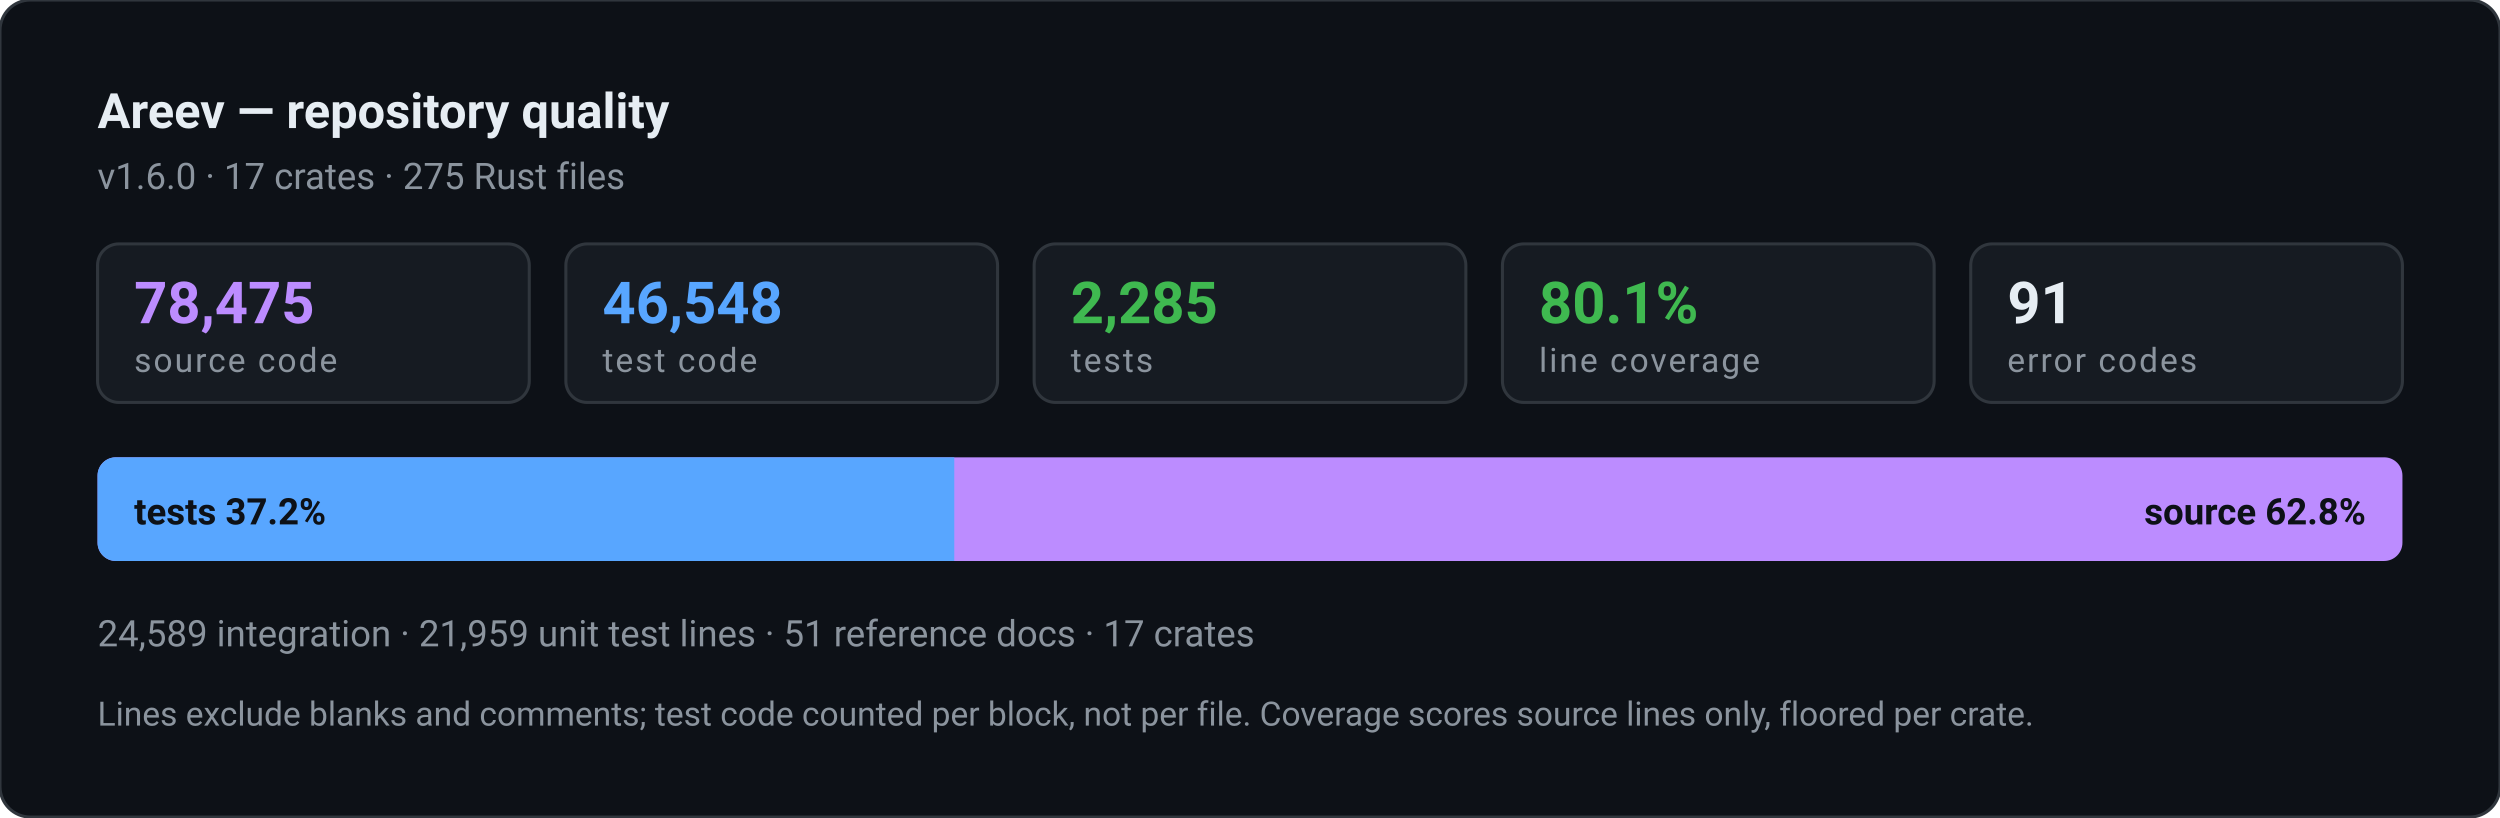
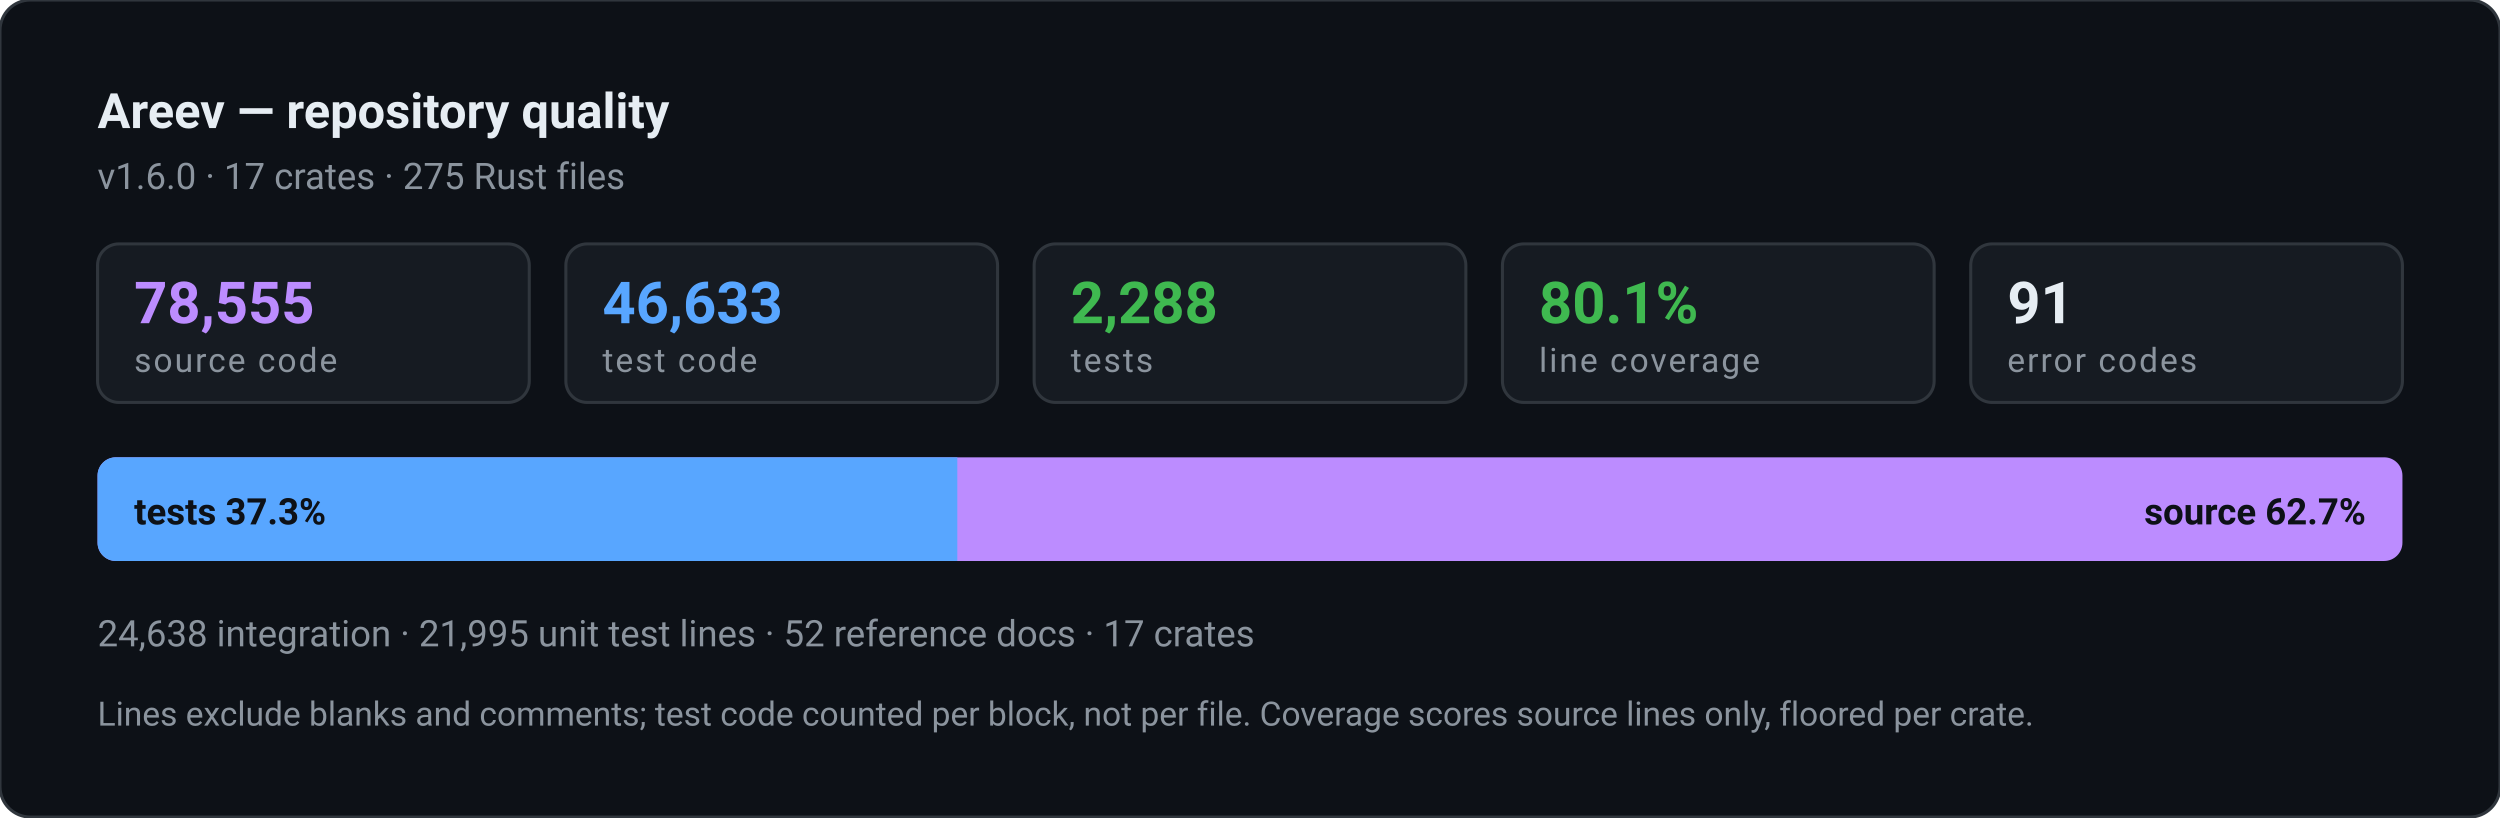
- <svg xmlns="http://www.w3.org/2000/svg" width="820" height="268" viewBox="0 0 820 268" role="img" aria-label="Areev repository quality: 46,548 lines of test code against 78,475 lines of source, 2,285 tests, 80.1% line coverage">
+ <svg xmlns="http://www.w3.org/2000/svg" width="820" height="268" viewBox="0 0 820 268" role="img" aria-label="Areev repository quality: 46,633 lines of test code against 78,555 lines of source, 2,288 tests, 80.1% line coverage">
  <style>text{font-family:ui-sans-serif,-apple-system,"Segoe UI",Roboto,Helvetica,Arial,sans-serif}.n{font-weight:700;font-variant-numeric:tabular-nums}.l{font-size:11px;letter-spacing:.06em;text-transform:uppercase}</style>
  <rect width="820" height="268" rx="10" fill="#0d1117" stroke="#30363d" />
  <text x="32" y="42" class="n" font-size="16" fill="#e6edf3">Areev — repository quality</text>
  <text x="32" y="62" font-size="12" fill="#8b949e">v1.6.0 · 17 crates · 275 Rust files</text>
  <rect x="32.0" y="80" width="141.6" height="52" rx="7" fill="#161b22" stroke="#30363d" />
-   <text x="44.0" y="106" class="n" font-size="19" fill="#bc8cff">78,475</text>
+   <text x="44.0" y="106" class="n" font-size="19" fill="#bc8cff">78,555</text>
  <text x="44.0" y="122" class="l" fill="#8b949e">source code</text>
  <rect x="185.6" y="80" width="141.6" height="52" rx="7" fill="#161b22" stroke="#30363d" />
-   <text x="197.6" y="106" class="n" font-size="19" fill="#58a6ff">46,548</text>
+   <text x="197.6" y="106" class="n" font-size="19" fill="#58a6ff">46,633</text>
  <text x="197.6" y="122" class="l" fill="#8b949e">test code</text>
  <rect x="339.2" y="80" width="141.6" height="52" rx="7" fill="#161b22" stroke="#30363d" />
-   <text x="351.2" y="106" class="n" font-size="19" fill="#3fb950">2,285</text>
+   <text x="351.2" y="106" class="n" font-size="19" fill="#3fb950">2,288</text>
  <text x="351.2" y="122" class="l" fill="#8b949e">tests</text>
  <rect x="492.8" y="80" width="141.6" height="52" rx="7" fill="#161b22" stroke="#30363d" />
  <text x="504.8" y="106" class="n" font-size="19" fill="#3fb950">80.1%</text>
  <text x="504.8" y="122" class="l" fill="#8b949e">line coverage</text>
  <rect x="646.4" y="80" width="141.6" height="52" rx="7" fill="#161b22" stroke="#30363d" />
  <text x="658.4" y="106" class="n" font-size="19" fill="#e6edf3">91</text>
  <text x="658.4" y="122" class="l" fill="#8b949e">error codes</text>
  <rect x="32" y="150" width="756" height="34" rx="6" fill="#bc8cff" />
-   <path d="M32 156a6 6 0 0 1 6-6h275v34h-275a6 6 0 0 1-6-6z" fill="#58a6ff" />
-   <text x="44" y="172" class="n" font-size="12" fill="#0d1117">tests 37.2%</text>
-   <text x="776" y="172" class="n" font-size="12" fill="#0d1117" text-anchor="end">source 62.8%</text>
-   <text x="32" y="212" font-size="12" fill="#8b949e">24,589 integration · 21,959 unit test lines · 51 reference docs · 17 crates</text>
+   <path d="M32 156a6 6 0 0 1 6-6h276v34h-276a6 6 0 0 1-6-6z" fill="#58a6ff" />
+   <text x="44" y="172" class="n" font-size="12" fill="#0d1117">tests 37.3%</text>
+   <text x="776" y="172" class="n" font-size="12" fill="#0d1117" text-anchor="end">source 62.7%</text>
+   <text x="32" y="212" font-size="12" fill="#8b949e">24,638 integration · 21,995 unit test lines · 52 reference docs · 17 crates</text>
  <text x="32" y="238" font-size="11" fill="#8b949e">Lines exclude blanks and comments; test code counted per block, not per file. Coverage scores source lines only, floored per crate.</text>
</svg>
